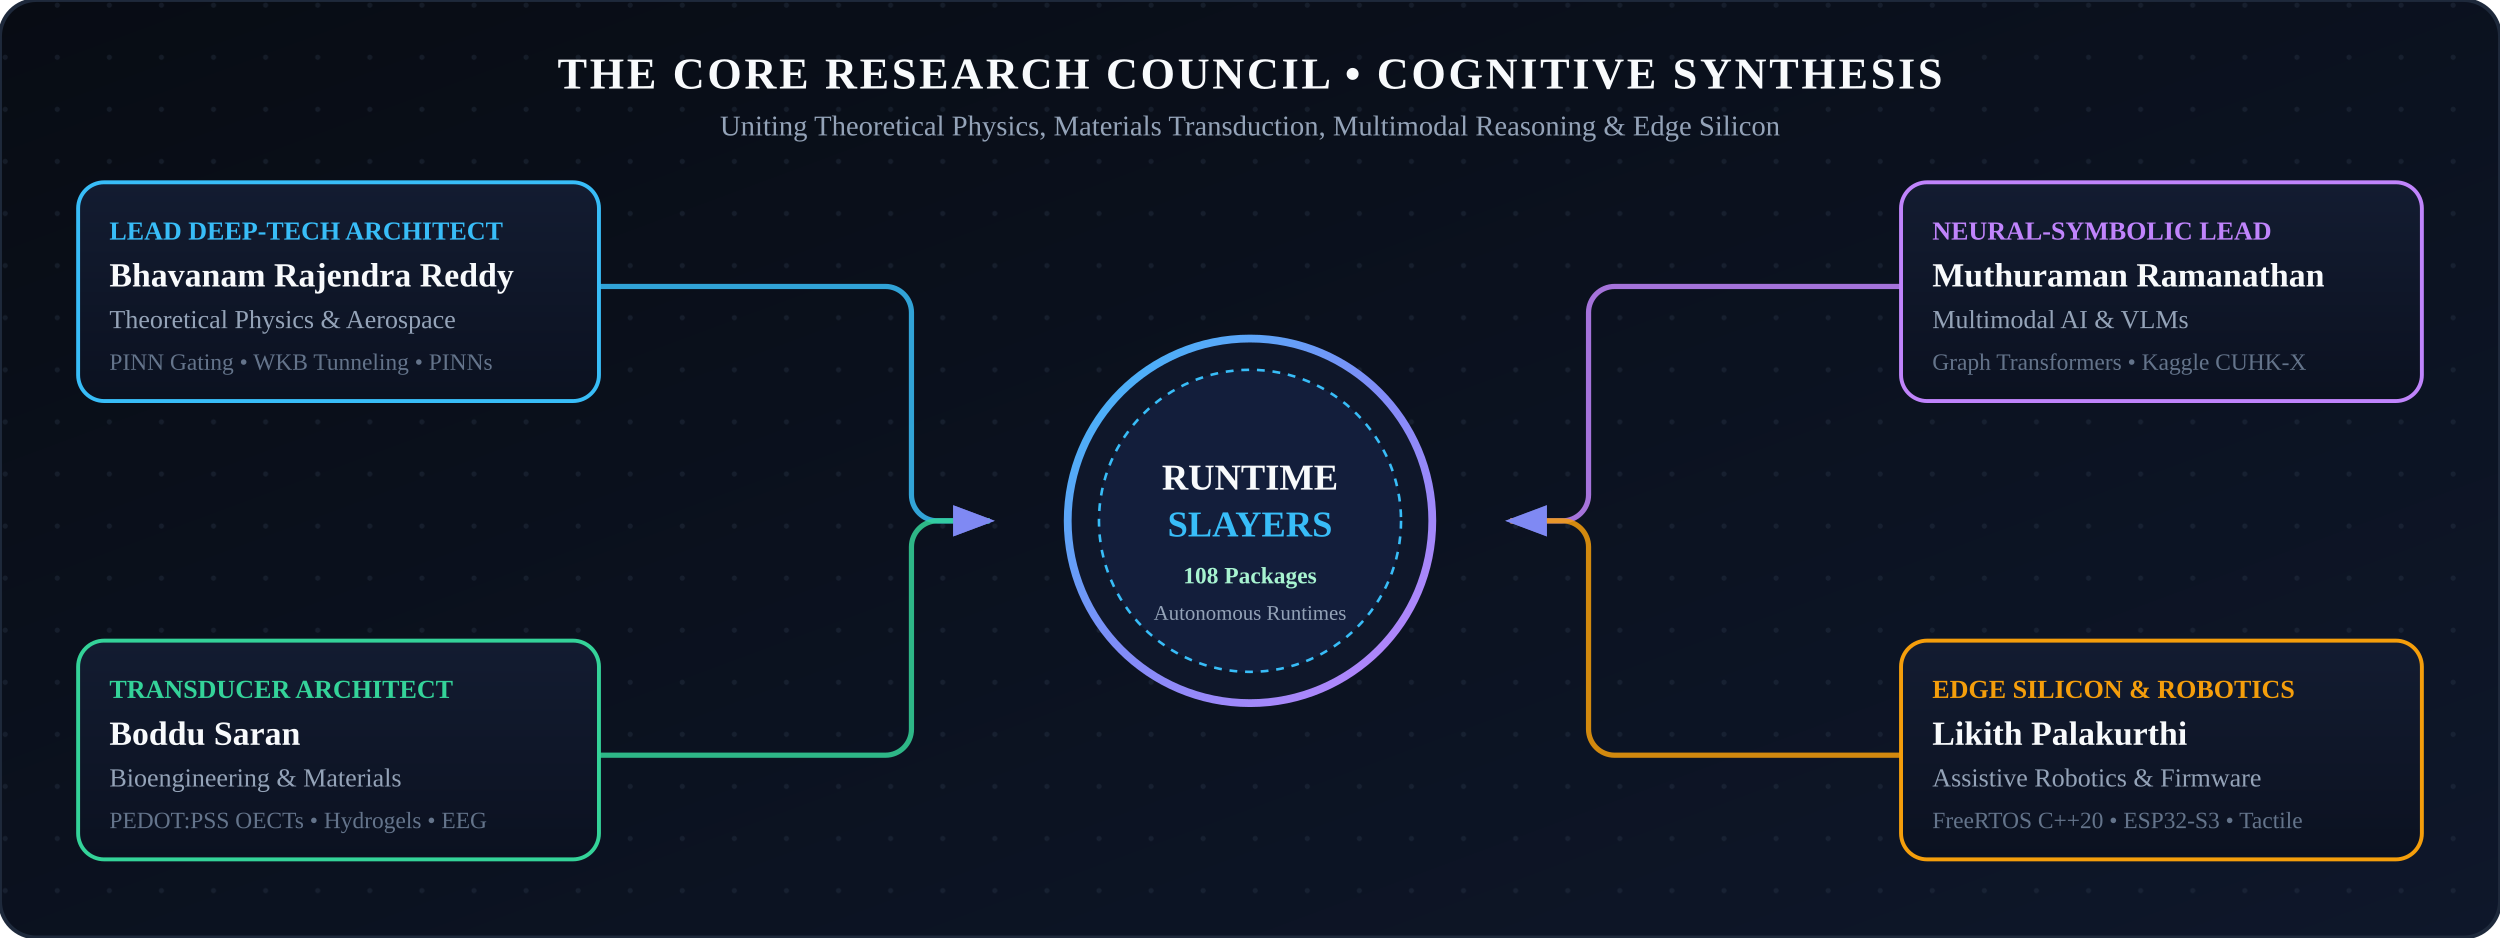
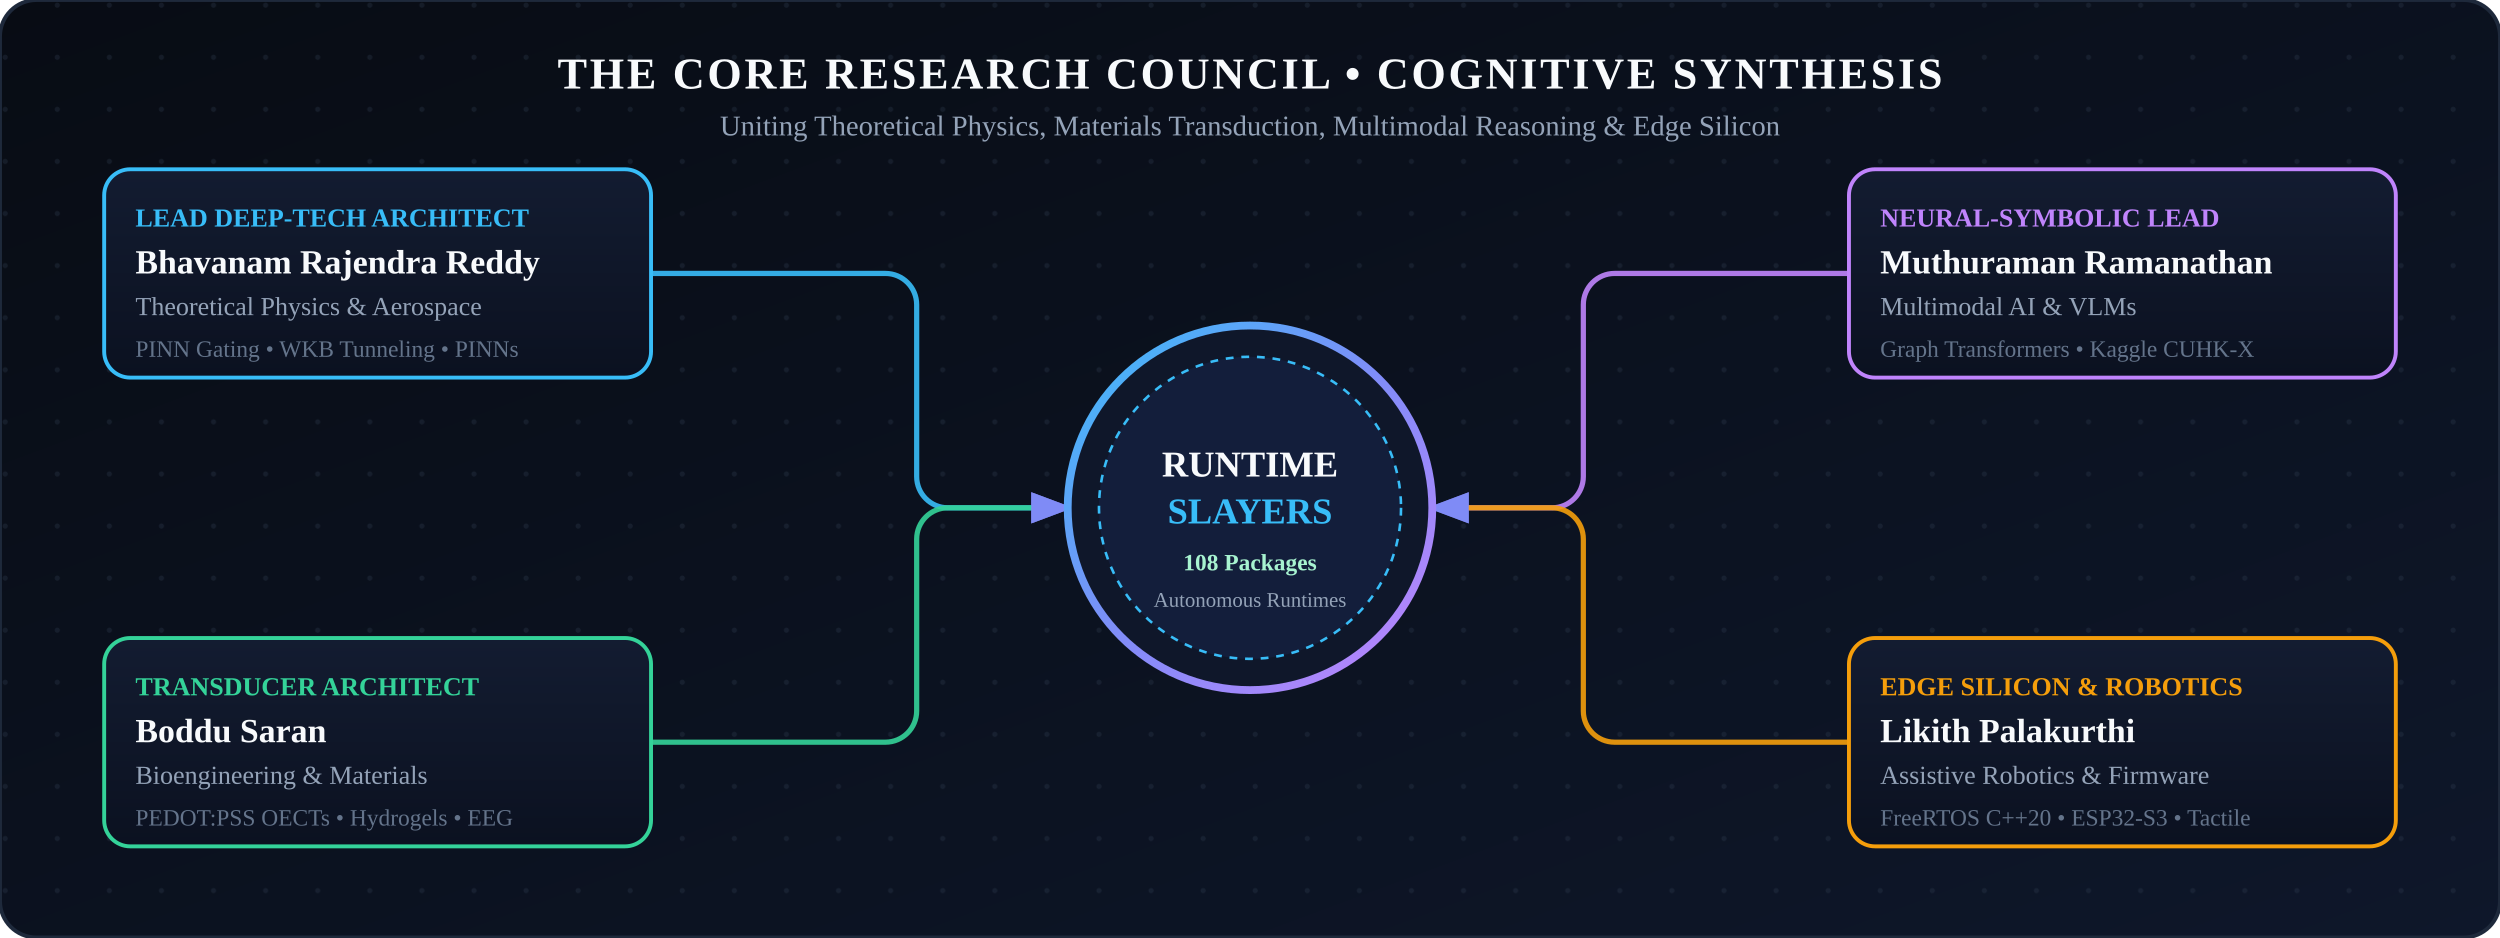
<svg xmlns="http://www.w3.org/2000/svg" viewBox="0 0 960 360" width="100%" height="100%" role="img" aria-labelledby="c-title c-desc">
  <defs>
    <linearGradient id="c-bg" x1="0%" y1="0%" x2="100%" y2="100%">
      <stop offset="0%" stop-color="#080c14" />
      <stop offset="100%" stop-color="#0e172a" />
    </linearGradient>
    <linearGradient id="c-card" x1="0%" y1="0%" x2="0%" y2="100%">
      <stop offset="0%" stop-color="#131c31" />
      <stop offset="100%" stop-color="#0b1120" />
    </linearGradient>
    <linearGradient id="c-hub" x1="0%" y1="0%" x2="100%" y2="100%">
      <stop offset="0%" stop-color="#38bdf8" />
      <stop offset="50%" stop-color="#818cf8" />
      <stop offset="100%" stop-color="#c084fc" />
    </linearGradient>
    <pattern id="c-grid" width="20" height="20" patternUnits="userSpaceOnUse">
      <circle cx="2" cy="2" r="1" fill="#334155" opacity="0.3" />
    </pattern>
    <marker id="arr-hub" markerWidth="8" markerHeight="6" refX="7" refY="3" orient="auto">
      <polygon points="0 0, 8 3, 0 6" fill="#818cf8" />
    </marker>
  </defs>
  <rect width="960" height="360" rx="14" fill="url(#c-bg)" />
  <rect width="960" height="360" rx="14" fill="url(#c-grid)" />
  <rect width="960" height="360" rx="14" fill="none" stroke="#1e293b" stroke-width="1.5" />
  <text x="480" y="34" fill="#f8fafc" font-size="17" font-weight="800" text-anchor="middle" letter-spacing="0.06em">THE CORE RESEARCH COUNCIL • COGNITIVE SYNTHESIS</text>
  <text x="480" y="52" fill="#94a3b8" font-size="11" text-anchor="middle">Uniting Theoretical Physics, Materials Transduction, Multimodal Reasoning &amp; Edge Silicon</text>
-   <path d="M 230 110 H 340 A 10 10 0 0 1 350 120 V 190 A 10 10 0 0 0 360 200 H 380" fill="none" stroke="#38bdf8" stroke-width="2" marker-end="url(#arr-hub)" opacity="0.85" />
-   <path d="M 230 290 H 340 A 10 10 0 0 0 350 280 V 210 A 10 10 0 0 1 360 200 H 380" fill="none" stroke="#34d399" stroke-width="2" marker-end="url(#arr-hub)" opacity="0.85" />
-   <path d="M 730 110 H 620 A 10 10 0 0 0 610 120 V 190 A 10 10 0 0 1 600 200 H 580" fill="none" stroke="#c084fc" stroke-width="2" marker-end="url(#arr-hub)" opacity="0.85" />
-   <path d="M 730 290 H 620 A 10 10 0 0 1 610 280 V 210 A 10 10 0 0 0 600 200 H 580" fill="none" stroke="#f59e0b" stroke-width="2" marker-end="url(#arr-hub)" opacity="0.85" />
-   <rect x="30" y="70" width="200" height="84" rx="10" fill="url(#c-card)" stroke="#38bdf8" stroke-width="1.5" />
-   <text x="42" y="92" fill="#38bdf8" font-size="10" font-weight="700">LEAD DEEP-TECH ARCHITECT</text>
-   <text x="42" y="110" fill="#f8fafc" font-size="13" font-weight="700">Bhavanam Rajendra Reddy</text>
-   <text x="42" y="126" fill="#94a3b8" font-size="10">Theoretical Physics &amp; Aerospace</text>
-   <text x="42" y="142" fill="#64748b" font-size="9">PINN Gating • WKB Tunneling • PINNs</text>
-   <rect x="30" y="246" width="200" height="84" rx="10" fill="url(#c-card)" stroke="#34d399" stroke-width="1.5" />
-   <text x="42" y="268" fill="#34d399" font-size="10" font-weight="700">TRANSDUCER ARCHITECT</text>
-   <text x="42" y="286" fill="#f8fafc" font-size="13" font-weight="700">Boddu Saran</text>
-   <text x="42" y="302" fill="#94a3b8" font-size="10">Bioengineering &amp; Materials</text>
-   <text x="42" y="318" fill="#64748b" font-size="9">PEDOT:PSS OECTs • Hydrogels • EEG</text>
-   <circle cx="480" cy="200" r="70" fill="#0f172a" stroke="url(#c-hub)" stroke-width="3" />
-   <circle cx="480" cy="200" r="58" fill="#131e3b" stroke="#38bdf8" stroke-dasharray="3 3" />
-   <text x="480" y="188" fill="#f8fafc" font-size="14" font-weight="800" text-anchor="middle">RUNTIME</text>
-   <text x="480" y="206" fill="#38bdf8" font-size="14" font-weight="800" text-anchor="middle">SLAYERS</text>
-   <text x="480" y="224" fill="#a7f3d0" font-size="9" font-weight="600" text-anchor="middle">108 Packages</text>
-   <text x="480" y="238" fill="#94a3b8" font-size="8" text-anchor="middle">Autonomous Runtimes</text>
-   <rect x="730" y="70" width="200" height="84" rx="10" fill="url(#c-card)" stroke="#c084fc" stroke-width="1.5" />
-   <text x="742" y="92" fill="#c084fc" font-size="10" font-weight="700">NEURAL-SYMBOLIC LEAD</text>
-   <text x="742" y="110" fill="#f8fafc" font-size="13" font-weight="700">Muthuraman Ramanathan</text>
-   <text x="742" y="126" fill="#94a3b8" font-size="10">Multimodal AI &amp; VLMs</text>
-   <text x="742" y="142" fill="#64748b" font-size="9">Graph Transformers • Kaggle CUHK-X</text>
-   <rect x="730" y="246" width="200" height="84" rx="10" fill="url(#c-card)" stroke="#f59e0b" stroke-width="1.5" />
-   <text x="742" y="268" fill="#f59e0b" font-size="10" font-weight="700">EDGE SILICON &amp; ROBOTICS</text>
-   <text x="742" y="286" fill="#f8fafc" font-size="13" font-weight="700">Likith Palakurthi</text>
-   <text x="742" y="302" fill="#94a3b8" font-size="10">Assistive Robotics &amp; Firmware</text>
-   <text x="742" y="318" fill="#64748b" font-size="9">FreeRTOS C++20 • ESP32-S3 • Tactile</text>
+   <path d="M 250 105 H 340 A 12 12 0 0 1 352 117 V 183 A 12 12 0 0 0 364 195 H 410" fill="none" stroke="#38bdf8" stroke-width="2" marker-end="url(#arr-hub)" opacity="0.9" />
+   <path d="M 250 285 H 340 A 12 12 0 0 0 352 273 V 207 A 12 12 0 0 1 364 195 H 410" fill="none" stroke="#34d399" stroke-width="2" marker-end="url(#arr-hub)" opacity="0.9" />
+   <path d="M 710 105 H 620 A 12 12 0 0 0 608 117 V 183 A 12 12 0 0 1 596 195 H 550" fill="none" stroke="#c084fc" stroke-width="2" marker-end="url(#arr-hub)" opacity="0.9" />
+   <path d="M 710 285 H 620 A 12 12 0 0 1 608 273 V 207 A 12 12 0 0 0 596 195 H 550" fill="none" stroke="#f59e0b" stroke-width="2" marker-end="url(#arr-hub)" opacity="0.9" />
+   <rect x="40" y="65" width="210" height="80" rx="10" fill="url(#c-card)" stroke="#38bdf8" stroke-width="1.5" />
+   <text x="52" y="87" fill="#38bdf8" font-size="10" font-weight="700">LEAD DEEP-TECH ARCHITECT</text>
+   <text x="52" y="105" fill="#f8fafc" font-size="13" font-weight="700">Bhavanam Rajendra Reddy</text>
+   <text x="52" y="121" fill="#94a3b8" font-size="10">Theoretical Physics &amp; Aerospace</text>
+   <text x="52" y="137" fill="#64748b" font-size="9">PINN Gating • WKB Tunneling • PINNs</text>
+   <rect x="40" y="245" width="210" height="80" rx="10" fill="url(#c-card)" stroke="#34d399" stroke-width="1.5" />
+   <text x="52" y="267" fill="#34d399" font-size="10" font-weight="700">TRANSDUCER ARCHITECT</text>
+   <text x="52" y="285" fill="#f8fafc" font-size="13" font-weight="700">Boddu Saran</text>
+   <text x="52" y="301" fill="#94a3b8" font-size="10">Bioengineering &amp; Materials</text>
+   <text x="52" y="317" fill="#64748b" font-size="9">PEDOT:PSS OECTs • Hydrogels • EEG</text>
+   <circle cx="480" cy="195" r="70" fill="#0f172a" stroke="url(#c-hub)" stroke-width="3" />
+   <circle cx="480" cy="195" r="58" fill="#131e3b" stroke="#38bdf8" stroke-dasharray="3 3" />
+   <text x="480" y="183" fill="#f8fafc" font-size="14" font-weight="800" text-anchor="middle">RUNTIME</text>
+   <text x="480" y="201" fill="#38bdf8" font-size="14" font-weight="800" text-anchor="middle">SLAYERS</text>
+   <text x="480" y="219" fill="#a7f3d0" font-size="9" font-weight="600" text-anchor="middle">108 Packages</text>
+   <text x="480" y="233" fill="#94a3b8" font-size="8" text-anchor="middle">Autonomous Runtimes</text>
+   <rect x="710" y="65" width="210" height="80" rx="10" fill="url(#c-card)" stroke="#c084fc" stroke-width="1.5" />
+   <text x="722" y="87" fill="#c084fc" font-size="10" font-weight="700">NEURAL-SYMBOLIC LEAD</text>
+   <text x="722" y="105" fill="#f8fafc" font-size="13" font-weight="700">Muthuraman Ramanathan</text>
+   <text x="722" y="121" fill="#94a3b8" font-size="10">Multimodal AI &amp; VLMs</text>
+   <text x="722" y="137" fill="#64748b" font-size="9">Graph Transformers • Kaggle CUHK-X</text>
+   <rect x="710" y="245" width="210" height="80" rx="10" fill="url(#c-card)" stroke="#f59e0b" stroke-width="1.5" />
+   <text x="722" y="267" fill="#f59e0b" font-size="10" font-weight="700">EDGE SILICON &amp; ROBOTICS</text>
+   <text x="722" y="285" fill="#f8fafc" font-size="13" font-weight="700">Likith Palakurthi</text>
+   <text x="722" y="301" fill="#94a3b8" font-size="10">Assistive Robotics &amp; Firmware</text>
+   <text x="722" y="317" fill="#64748b" font-size="9">FreeRTOS C++20 • ESP32-S3 • Tactile</text>
</svg>
